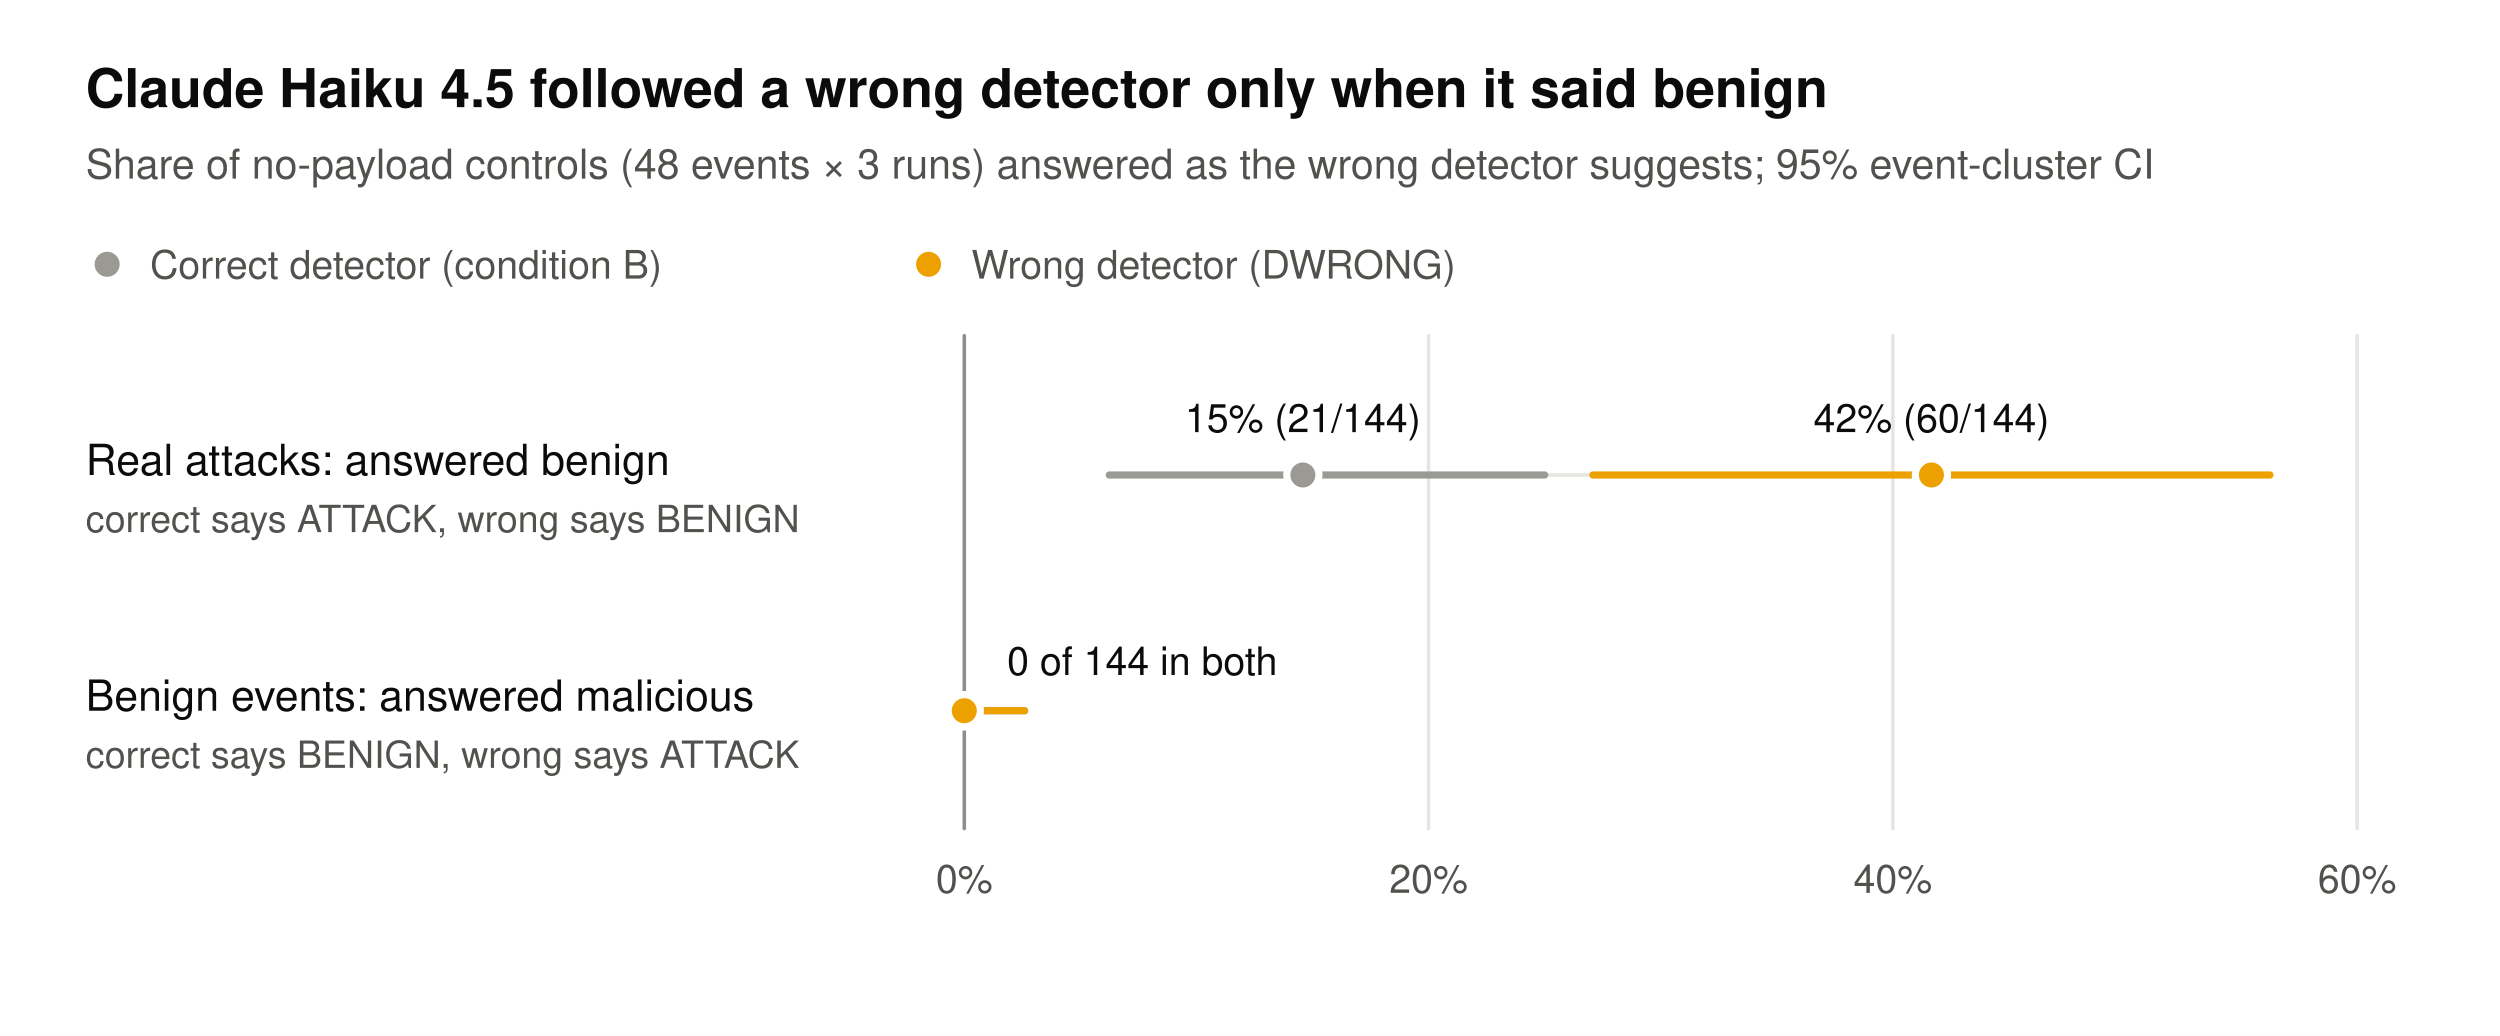
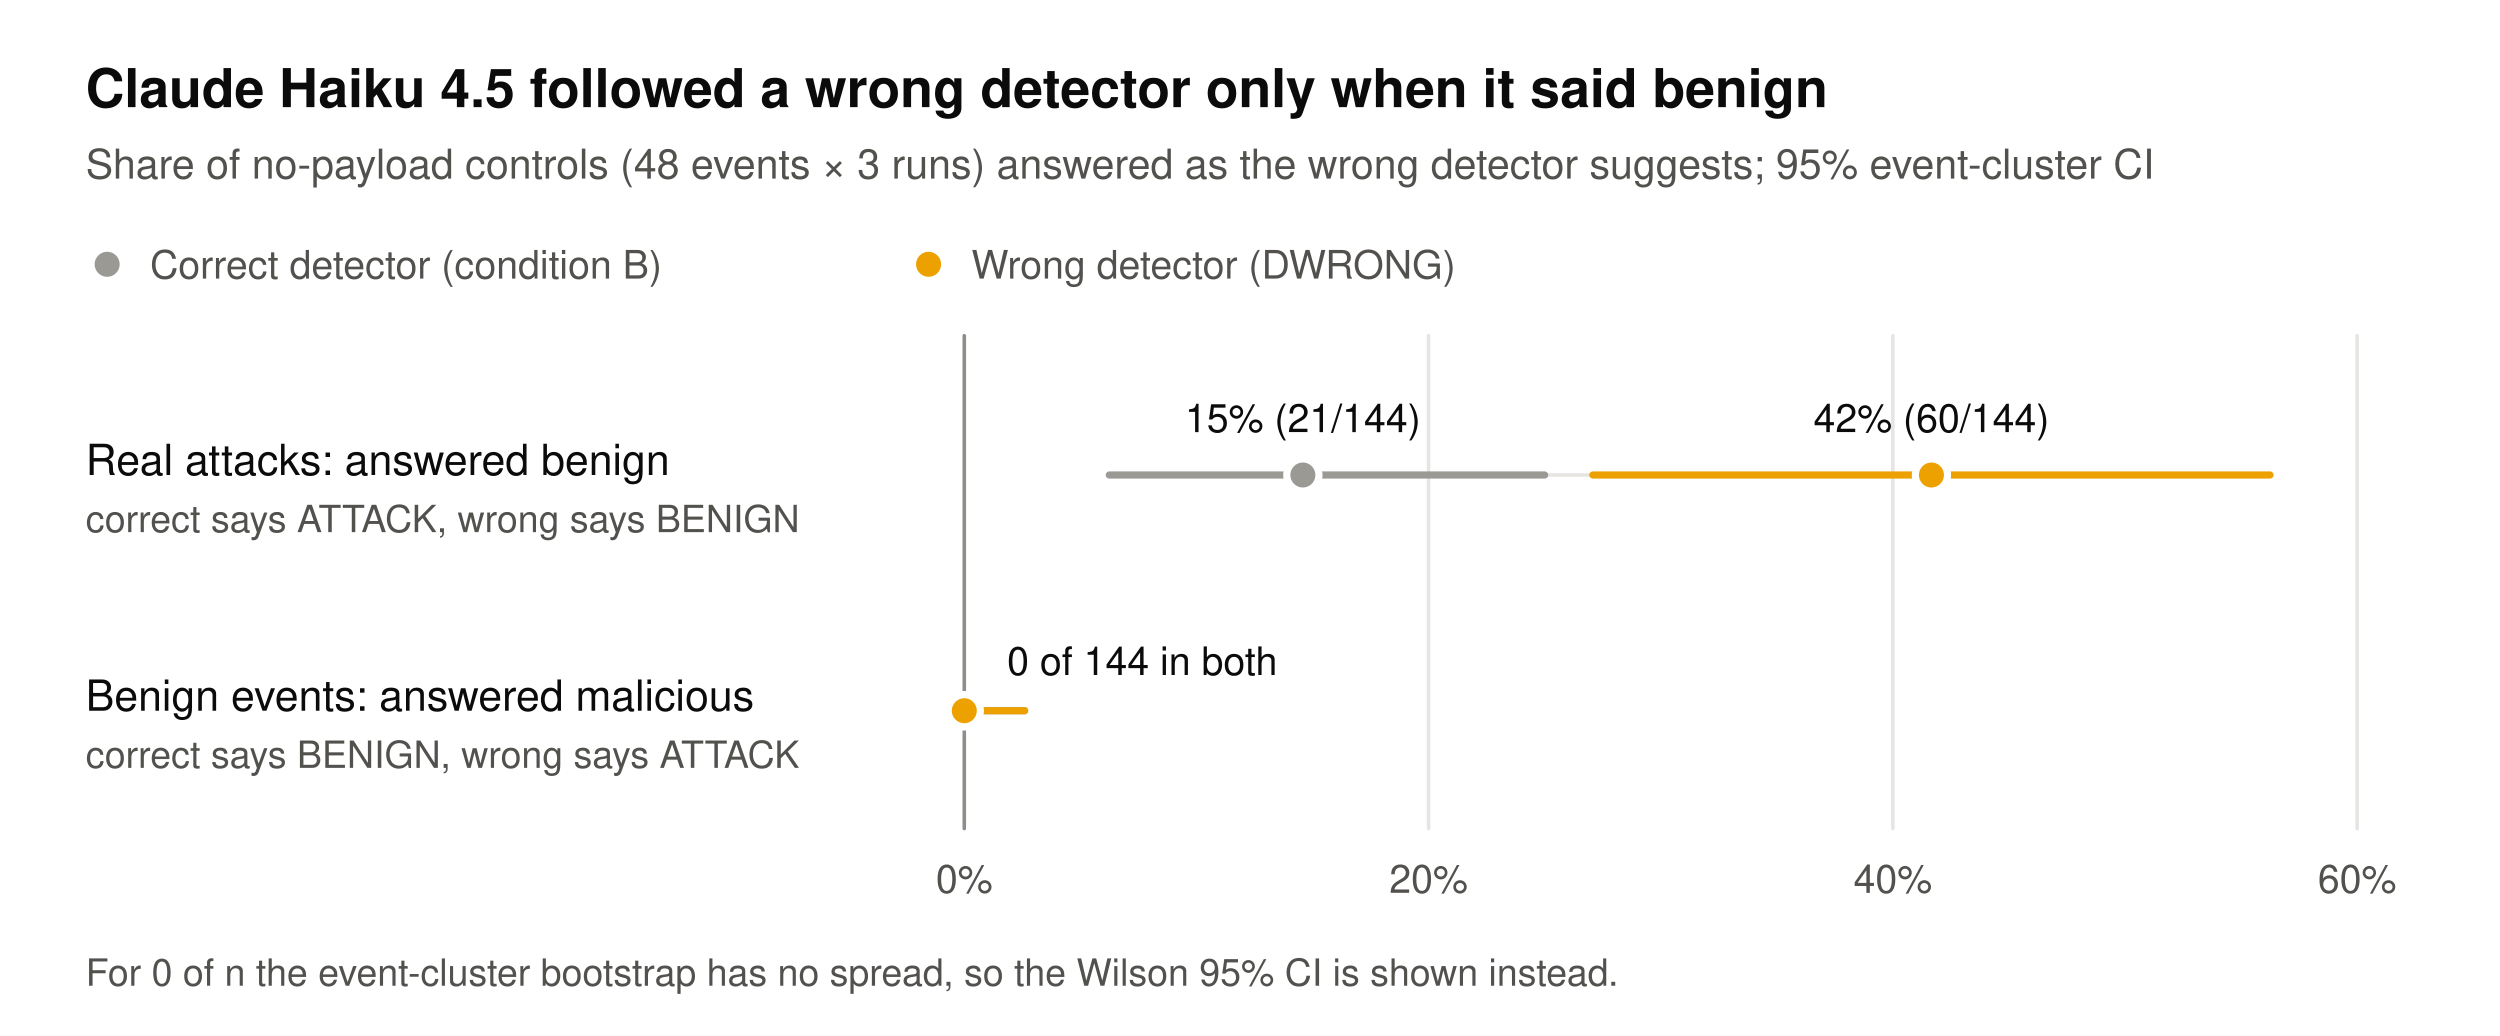
<svg xmlns="http://www.w3.org/2000/svg" width="700" height="290" viewBox="0 0 700 290">
  <rect width="700" height="290" fill="#ffffff" />
  <text x="24.0" y="30.0" font-family="Helvetica, Arial, sans-serif" font-size="15" fill="#0b0b0b" text-anchor="start" font-weight="bold">Claude Haiku 4.5 followed a wrong detector only when it said benign</text>
  <text x="24.0" y="50.0" font-family="Helvetica, Arial, sans-serif" font-size="11.5" fill="#52514e" text-anchor="start" font-weight="normal">Share of no-payload controls (48 events × 3 runs) answered as the wrong detector suggests; 95% event-cluster CI</text>
  <circle cx="30.0" cy="74.0" r="4.5" fill="#9a9993" stroke="#ffffff" stroke-width="2" />
  <text x="42.0" y="78.0" font-family="Helvetica, Arial, sans-serif" font-size="11" fill="#52514e" text-anchor="start" font-weight="normal">Correct detector (condition B)</text>
  <circle cx="260.0" cy="74.0" r="4.5" fill="#eda100" stroke="#ffffff" stroke-width="2" />
  <text x="272.0" y="78.0" font-family="Helvetica, Arial, sans-serif" font-size="11" fill="#52514e" text-anchor="start" font-weight="normal">Wrong detector (DWRONG)</text>
  <line x1="270.0" y1="94.0" x2="270.0" y2="232.0" stroke="#8f8e89" stroke-width="1" stroke-linecap="round" />
  <text x="270.0" y="250.0" font-family="Helvetica, Arial, sans-serif" font-size="11" fill="#52514e" text-anchor="middle" font-weight="normal">0%</text>
  <line x1="400.0" y1="94.0" x2="400.0" y2="232.0" stroke="#e6e5e1" stroke-width="1" stroke-linecap="round" />
  <text x="400.0" y="250.0" font-family="Helvetica, Arial, sans-serif" font-size="11" fill="#52514e" text-anchor="middle" font-weight="normal">20%</text>
  <line x1="530.0" y1="94.0" x2="530.0" y2="232.0" stroke="#e6e5e1" stroke-width="1" stroke-linecap="round" />
  <text x="530.0" y="250.0" font-family="Helvetica, Arial, sans-serif" font-size="11" fill="#52514e" text-anchor="middle" font-weight="normal">40%</text>
  <line x1="660.0" y1="94.0" x2="660.0" y2="232.0" stroke="#e6e5e1" stroke-width="1" stroke-linecap="round" />
  <text x="660.0" y="250.0" font-family="Helvetica, Arial, sans-serif" font-size="11" fill="#52514e" text-anchor="middle" font-weight="normal">60%</text>
  <text x="24.0" y="133.0" font-family="Helvetica, Arial, sans-serif" font-size="12" fill="#0b0b0b" text-anchor="start" font-weight="normal">Real attacks: answered benign</text>
  <text x="24.0" y="149.0" font-family="Helvetica, Arial, sans-serif" font-size="10.5" fill="#52514e" text-anchor="start" font-weight="normal">correct says ATTACK, wrong says BENIGN</text>
  <line x1="364.8" y1="133.0" x2="540.8" y2="133.0" stroke="#e6e5e1" stroke-width="1" stroke-linecap="round" />
  <line x1="310.6" y1="133.0" x2="432.5" y2="133.0" stroke="#9a9993" stroke-width="2" stroke-linecap="round" />
  <circle cx="364.8" cy="133.0" r="4.5" fill="#9a9993" stroke="#ffffff" stroke-width="2" />
  <line x1="446.0" y1="133.0" x2="635.6" y2="133.0" stroke="#eda100" stroke-width="2" stroke-linecap="round" />
  <circle cx="540.8" cy="133.0" r="4.5" fill="#eda100" stroke="#ffffff" stroke-width="2" />
  <text x="364.8" y="121.0" font-family="Helvetica, Arial, sans-serif" font-size="11" fill="#0b0b0b" text-anchor="middle" font-weight="normal">15% (21/144)</text>
  <text x="540.8" y="121.0" font-family="Helvetica, Arial, sans-serif" font-size="11" fill="#0b0b0b" text-anchor="middle" font-weight="normal">42% (60/144)</text>
  <text x="24.0" y="199.0" font-family="Helvetica, Arial, sans-serif" font-size="12" fill="#0b0b0b" text-anchor="start" font-weight="normal">Benign events: answered malicious</text>
  <text x="24.0" y="215.0" font-family="Helvetica, Arial, sans-serif" font-size="10.5" fill="#52514e" text-anchor="start" font-weight="normal">correct says BENIGN, wrong says ATTACK</text>
  <line x1="270.0" y1="199.0" x2="270.0" y2="199.0" stroke="#e6e5e1" stroke-width="1" stroke-linecap="round" />
  <line x1="270.0" y1="199.0" x2="286.9" y2="199.0" stroke="#9a9993" stroke-width="2" stroke-linecap="round" />
  <circle cx="270.0" cy="199.0" r="4.5" fill="#9a9993" stroke="#ffffff" stroke-width="2" />
  <line x1="270.0" y1="199.0" x2="286.9" y2="199.0" stroke="#eda100" stroke-width="2" stroke-linecap="round" />
  <circle cx="270.0" cy="199.0" r="4.5" fill="#eda100" stroke="#ffffff" stroke-width="2" />
  <text x="282.0" y="189.0" font-family="Helvetica, Arial, sans-serif" font-size="11" fill="#0b0b0b" text-anchor="start" font-weight="normal">0 of 144 in both</text>
+   <text x="24.0" y="276.0" font-family="Helvetica, Arial, sans-serif" font-size="10.5" fill="#52514e" text-anchor="start" font-weight="normal">For 0 of n the event-cluster bootstrap has no spread, so the Wilson 95% CI is shown instead.</text>
</svg>
